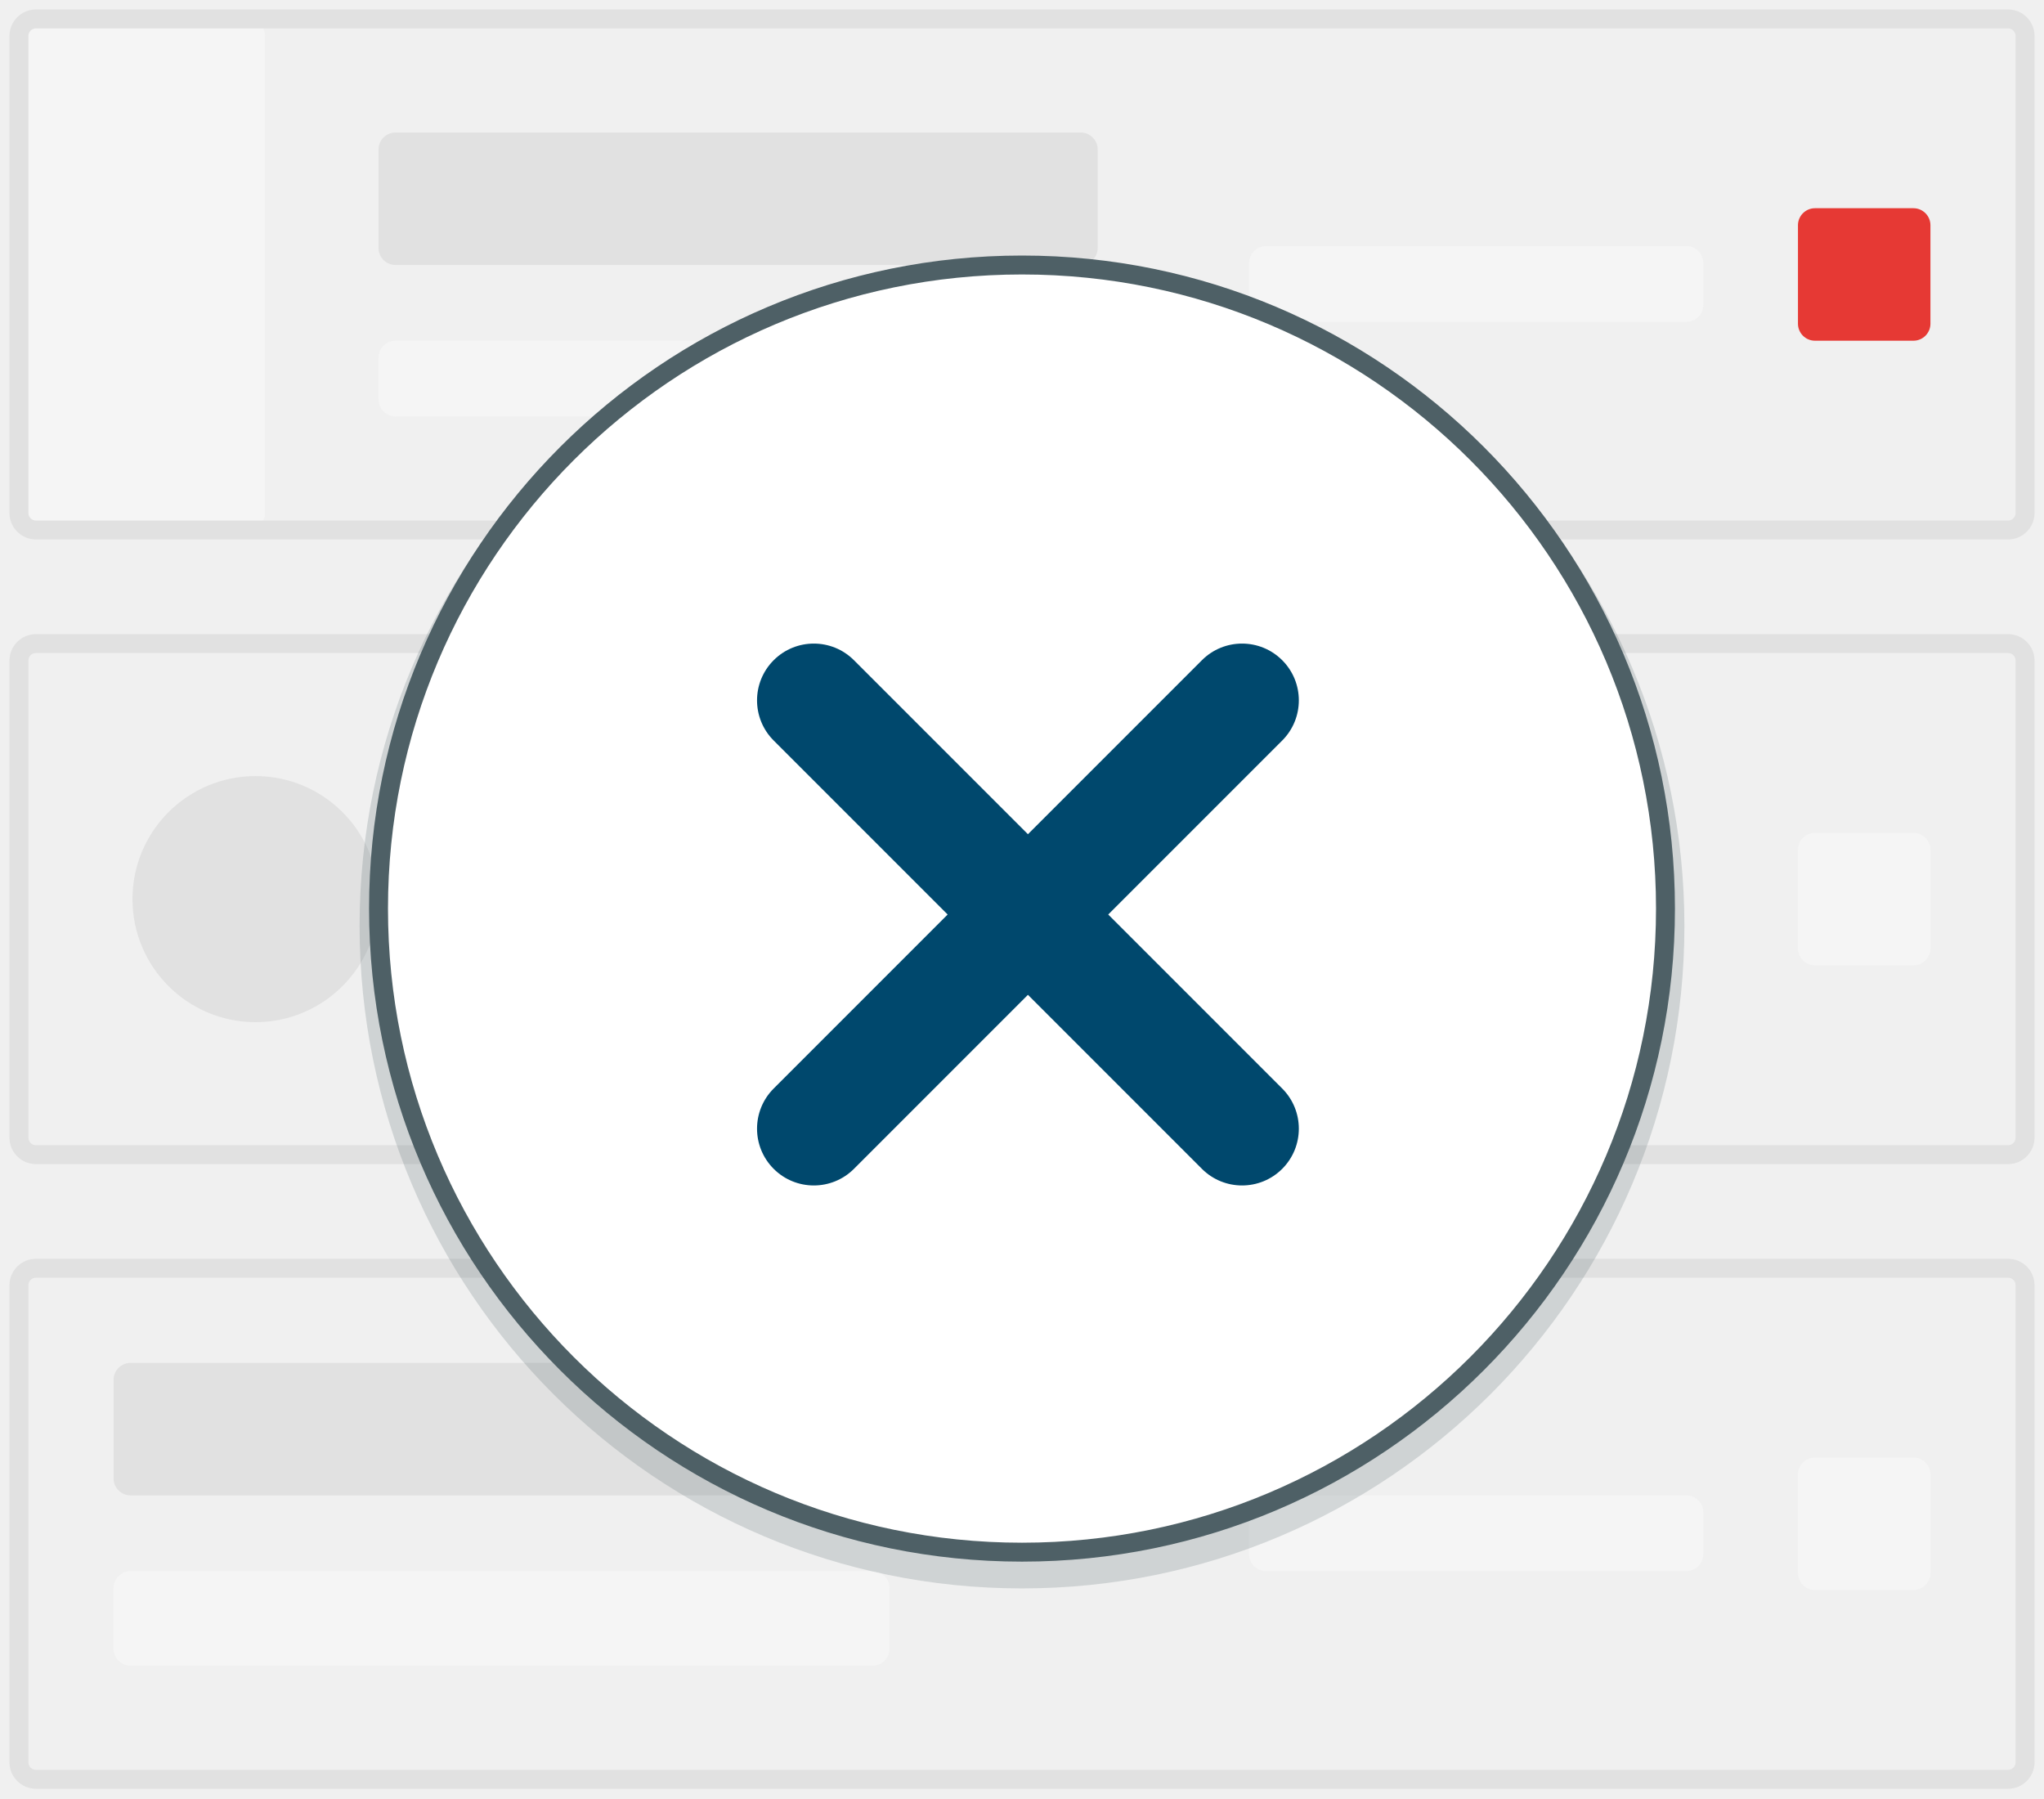
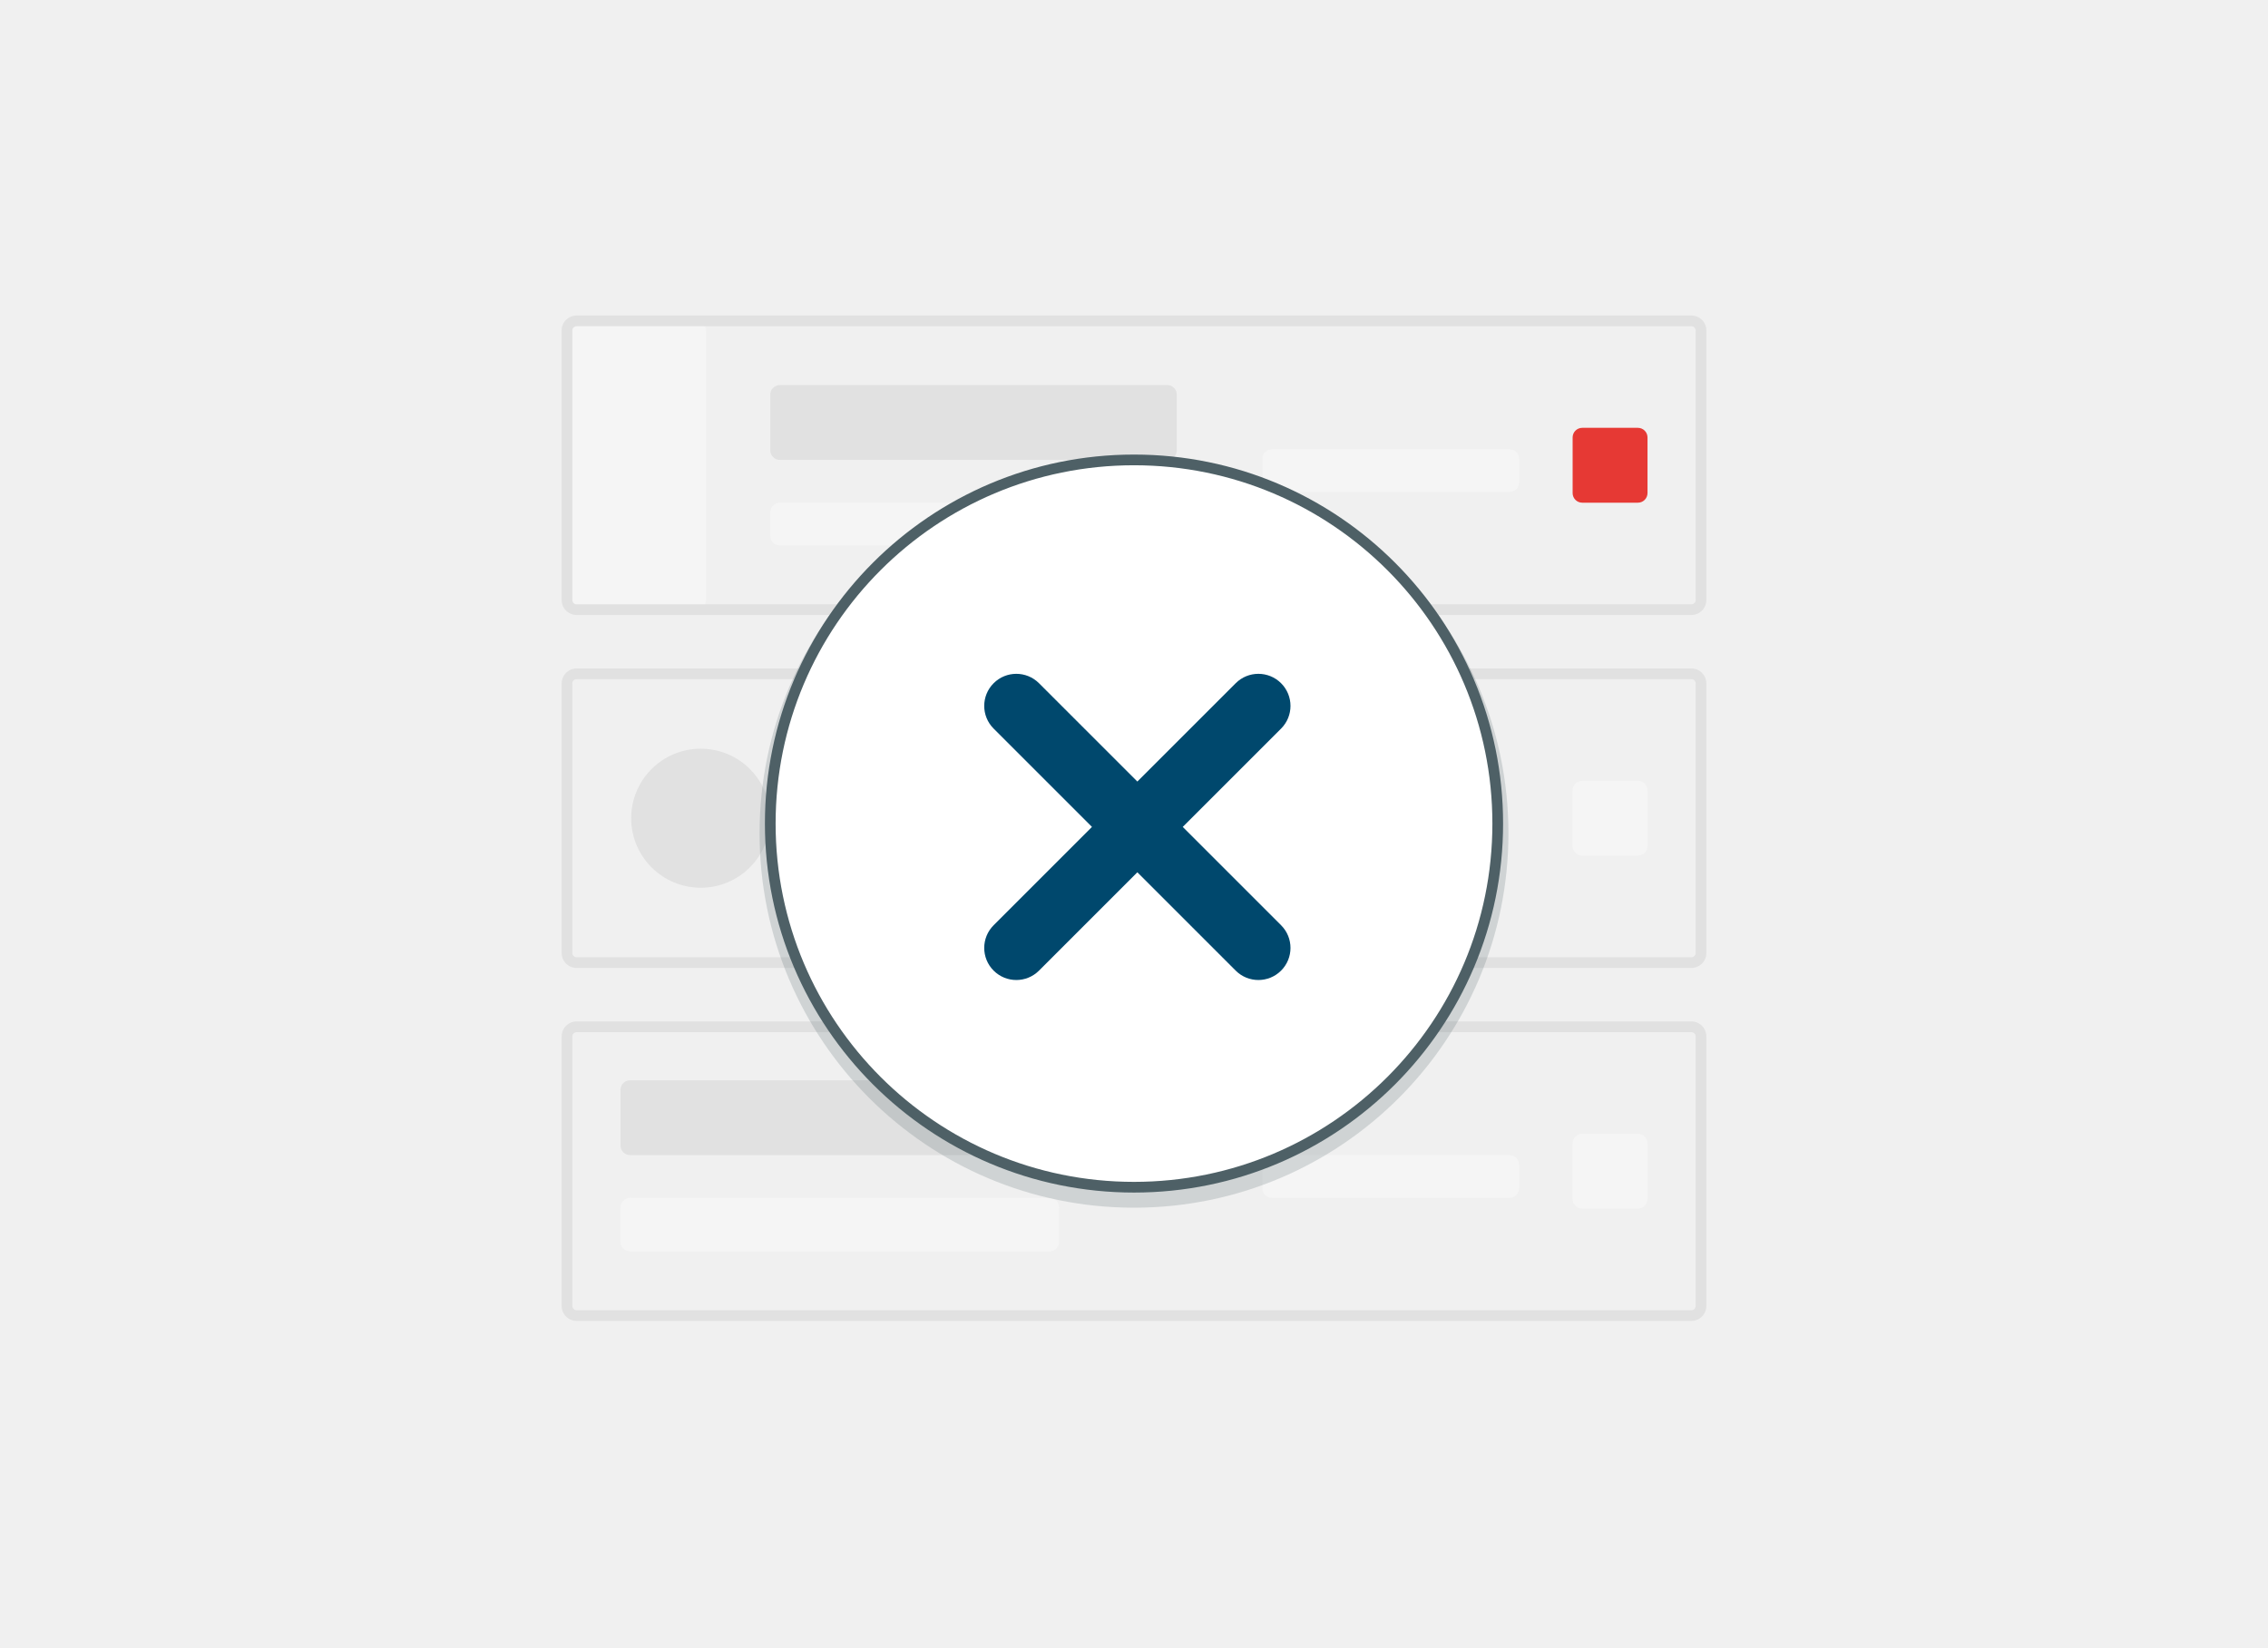
- <svg xmlns="http://www.w3.org/2000/svg" width="108px" height="95px" viewBox="0 0 108 95" version="1.1">
-   <g id="Insure-MVP" stroke="none" stroke-width="1" fill="none" fill-rule="evenodd">
-     <g id="6.3.1.-Assign---Pay-arrears" transform="translate(-926, -337)">
-       <g id="Modal" transform="translate(708, 233)">
-         <g id="Group" transform="translate(167, 76)">
+ <svg xmlns="http://www.w3.org/2000/svg" width="212px" height="154px" viewBox="0 0 212 154" version="1.1">
+   <g id="Icons-&amp;-Illustrations" stroke="none" stroke-width="1" fill="none" fill-rule="evenodd">
+     <g id="General---Illustrations---Examples---nav" transform="translate(-1066, -1510)">
+       <g id="Page-Header-Secondary" transform="translate(107, 491)">
+         <g id="ill--/-📱track-2-/-app-error" transform="translate(960, 1020)">
          <g id="Bounds" opacity="0" stroke="#F5F5F5">
            <rect x="20" y="16" width="170" height="120" />
            <rect x="0" y="0" width="210" height="152" />
          </g>
          <g id="Card-3" transform="translate(52, 95)">
            <path d="M0.9,-0.5 L105.1,-0.5 C105.873,-0.5 106.5,0.127 106.5,0.9 L106.5,26.1 C106.5,26.873 105.873,27.5 105.1,27.5 L0.9,27.5 C0.127,27.5 -0.5,26.873 -0.5,26.1 L-0.5,0.9 C-0.5,0.127 0.127,-0.5 0.9,-0.5 Z M0.9,0.5 C0.679,0.5 0.5,0.679 0.5,0.9 L0.5,26.1 C0.5,26.321 0.679,26.5 0.9,26.5 L105.1,26.5 C105.321,26.5 105.5,26.321 105.5,26.1 L105.5,0.9 C105.5,0.679 105.321,0.5 105.1,0.5 L0.9,0.5 Z" id="Rectangle" fill="#E1E1E1" fill-rule="nonzero" />
            <rect id="Rectangle" fill="#E1E1E1" x="5" y="5" width="55" height="7" rx="0.9" />
            <rect id="Rectangle" fill="#F5F5F5" x="5" y="16" width="41" height="5" rx="0.9" />
            <rect id="Rectangle" fill="#F5F5F5" x="65" y="12" width="24" height="4" rx="0.9" />
            <rect id="Rectangle" fill="#F5F5F5" transform="translate(97.5, 13.5) scale(-1, 1) translate(-97.5, -13.5) " x="94" y="10" width="7" height="7" rx="0.9" />
          </g>
          <g id="Card-2" transform="translate(52, 62)">
            <path d="M0.9,-0.5 L105.1,-0.5 C105.873,-0.5 106.5,0.127 106.5,0.9 L106.5,26.1 C106.5,26.873 105.873,27.5 105.1,27.5 L0.9,27.5 C0.127,27.5 -0.5,26.873 -0.5,26.1 L-0.5,0.9 C-0.5,0.127 0.127,-0.5 0.9,-0.5 Z M0.9,0.5 C0.679,0.5 0.5,0.679 0.5,0.9 L0.5,26.1 C0.5,26.321 0.679,26.5 0.9,26.5 L105.1,26.5 C105.321,26.5 105.5,26.321 105.5,26.1 L105.5,0.9 C105.5,0.679 105.321,0.5 105.1,0.5 L0.9,0.5 Z" id="Rectangle" fill="#E1E1E1" fill-rule="nonzero" />
            <rect id="Rectangle" fill="#F5F5F5" x="24" y="10" width="42" height="7" rx="0.9" />
            <circle id="Oval" fill="#E1E1E1" cx="12.5" cy="13.5" r="6.5" />
            <rect id="Rectangle" fill="#F5F5F5" transform="translate(97.5, 13.5) scale(-1, 1) translate(-97.5, -13.5) " x="94" y="10" width="7" height="7" rx="0.9" />
          </g>
          <g id="Card-1" transform="translate(52, 29)">
            <rect id="Rectangle" fill="#F5F5F5" x="0" y="0" width="13" height="27" rx="0.9" />
            <path d="M0.9,-0.5 L105.1,-0.5 C105.873,-0.5 106.5,0.127 106.5,0.9 L106.5,26.1 C106.5,26.873 105.873,27.5 105.1,27.5 L0.9,27.5 C0.127,27.5 -0.5,26.873 -0.5,26.1 L-0.5,0.9 C-0.5,0.127 0.127,-0.5 0.9,-0.5 Z M0.9,0.5 C0.679,0.5 0.5,0.679 0.5,0.9 L0.5,26.1 C0.5,26.321 0.679,26.5 0.9,26.5 L105.1,26.5 C105.321,26.5 105.5,26.321 105.5,26.1 L105.5,0.9 C105.5,0.679 105.321,0.5 105.1,0.5 L0.9,0.5 Z" id="Rectangle" fill="#E1E1E1" fill-rule="nonzero" />
            <rect id="Rectangle" fill="#E1E1E1" x="19" y="6" width="38" height="7" rx="0.9" />
            <rect id="Rectangle" fill="#F5F5F5" x="19" y="17" width="24" height="4" rx="0.9" />
            <rect id="Rectangle" fill="#F5F5F5" x="65" y="12" width="24" height="4" rx="0.9" />
            <rect id="Rectangle" fill="#E63934" transform="translate(97.5, 13.5) scale(-1, 1) translate(-97.5, -13.5) " x="94" y="10" width="7" height="7" rx="0.9" />
          </g>
          <g id="Error" transform="translate(70, 41)">
            <circle id="Shadow" fill-opacity="0.2" fill="#4E6066" cx="35" cy="35.915" r="35" />
            <circle id="Circle" stroke="#4E6066" fill="#FFFFFF" cx="35" cy="35" r="34" />
            <path d="M26.121,21.879 L35.313,31.071 L44.506,21.879 C45.678,20.707 47.577,20.707 48.749,21.879 C49.92,23.05 49.92,24.95 48.749,26.121 L39.556,35.313 L48.749,44.506 C49.92,45.678 49.92,47.577 48.749,48.749 C47.577,49.92 45.678,49.92 44.506,48.749 L35.313,39.556 L26.121,48.749 C24.95,49.92 23.05,49.92 21.879,48.749 C20.707,47.577 20.707,45.678 21.879,44.506 L31.071,35.313 L21.879,26.121 C20.707,24.95 20.707,23.05 21.879,21.879 C23.05,20.707 24.95,20.707 26.121,21.879 Z" id="Combined-Shape" fill="#00486D" />
          </g>
        </g>
      </g>
    </g>
  </g>
</svg>
